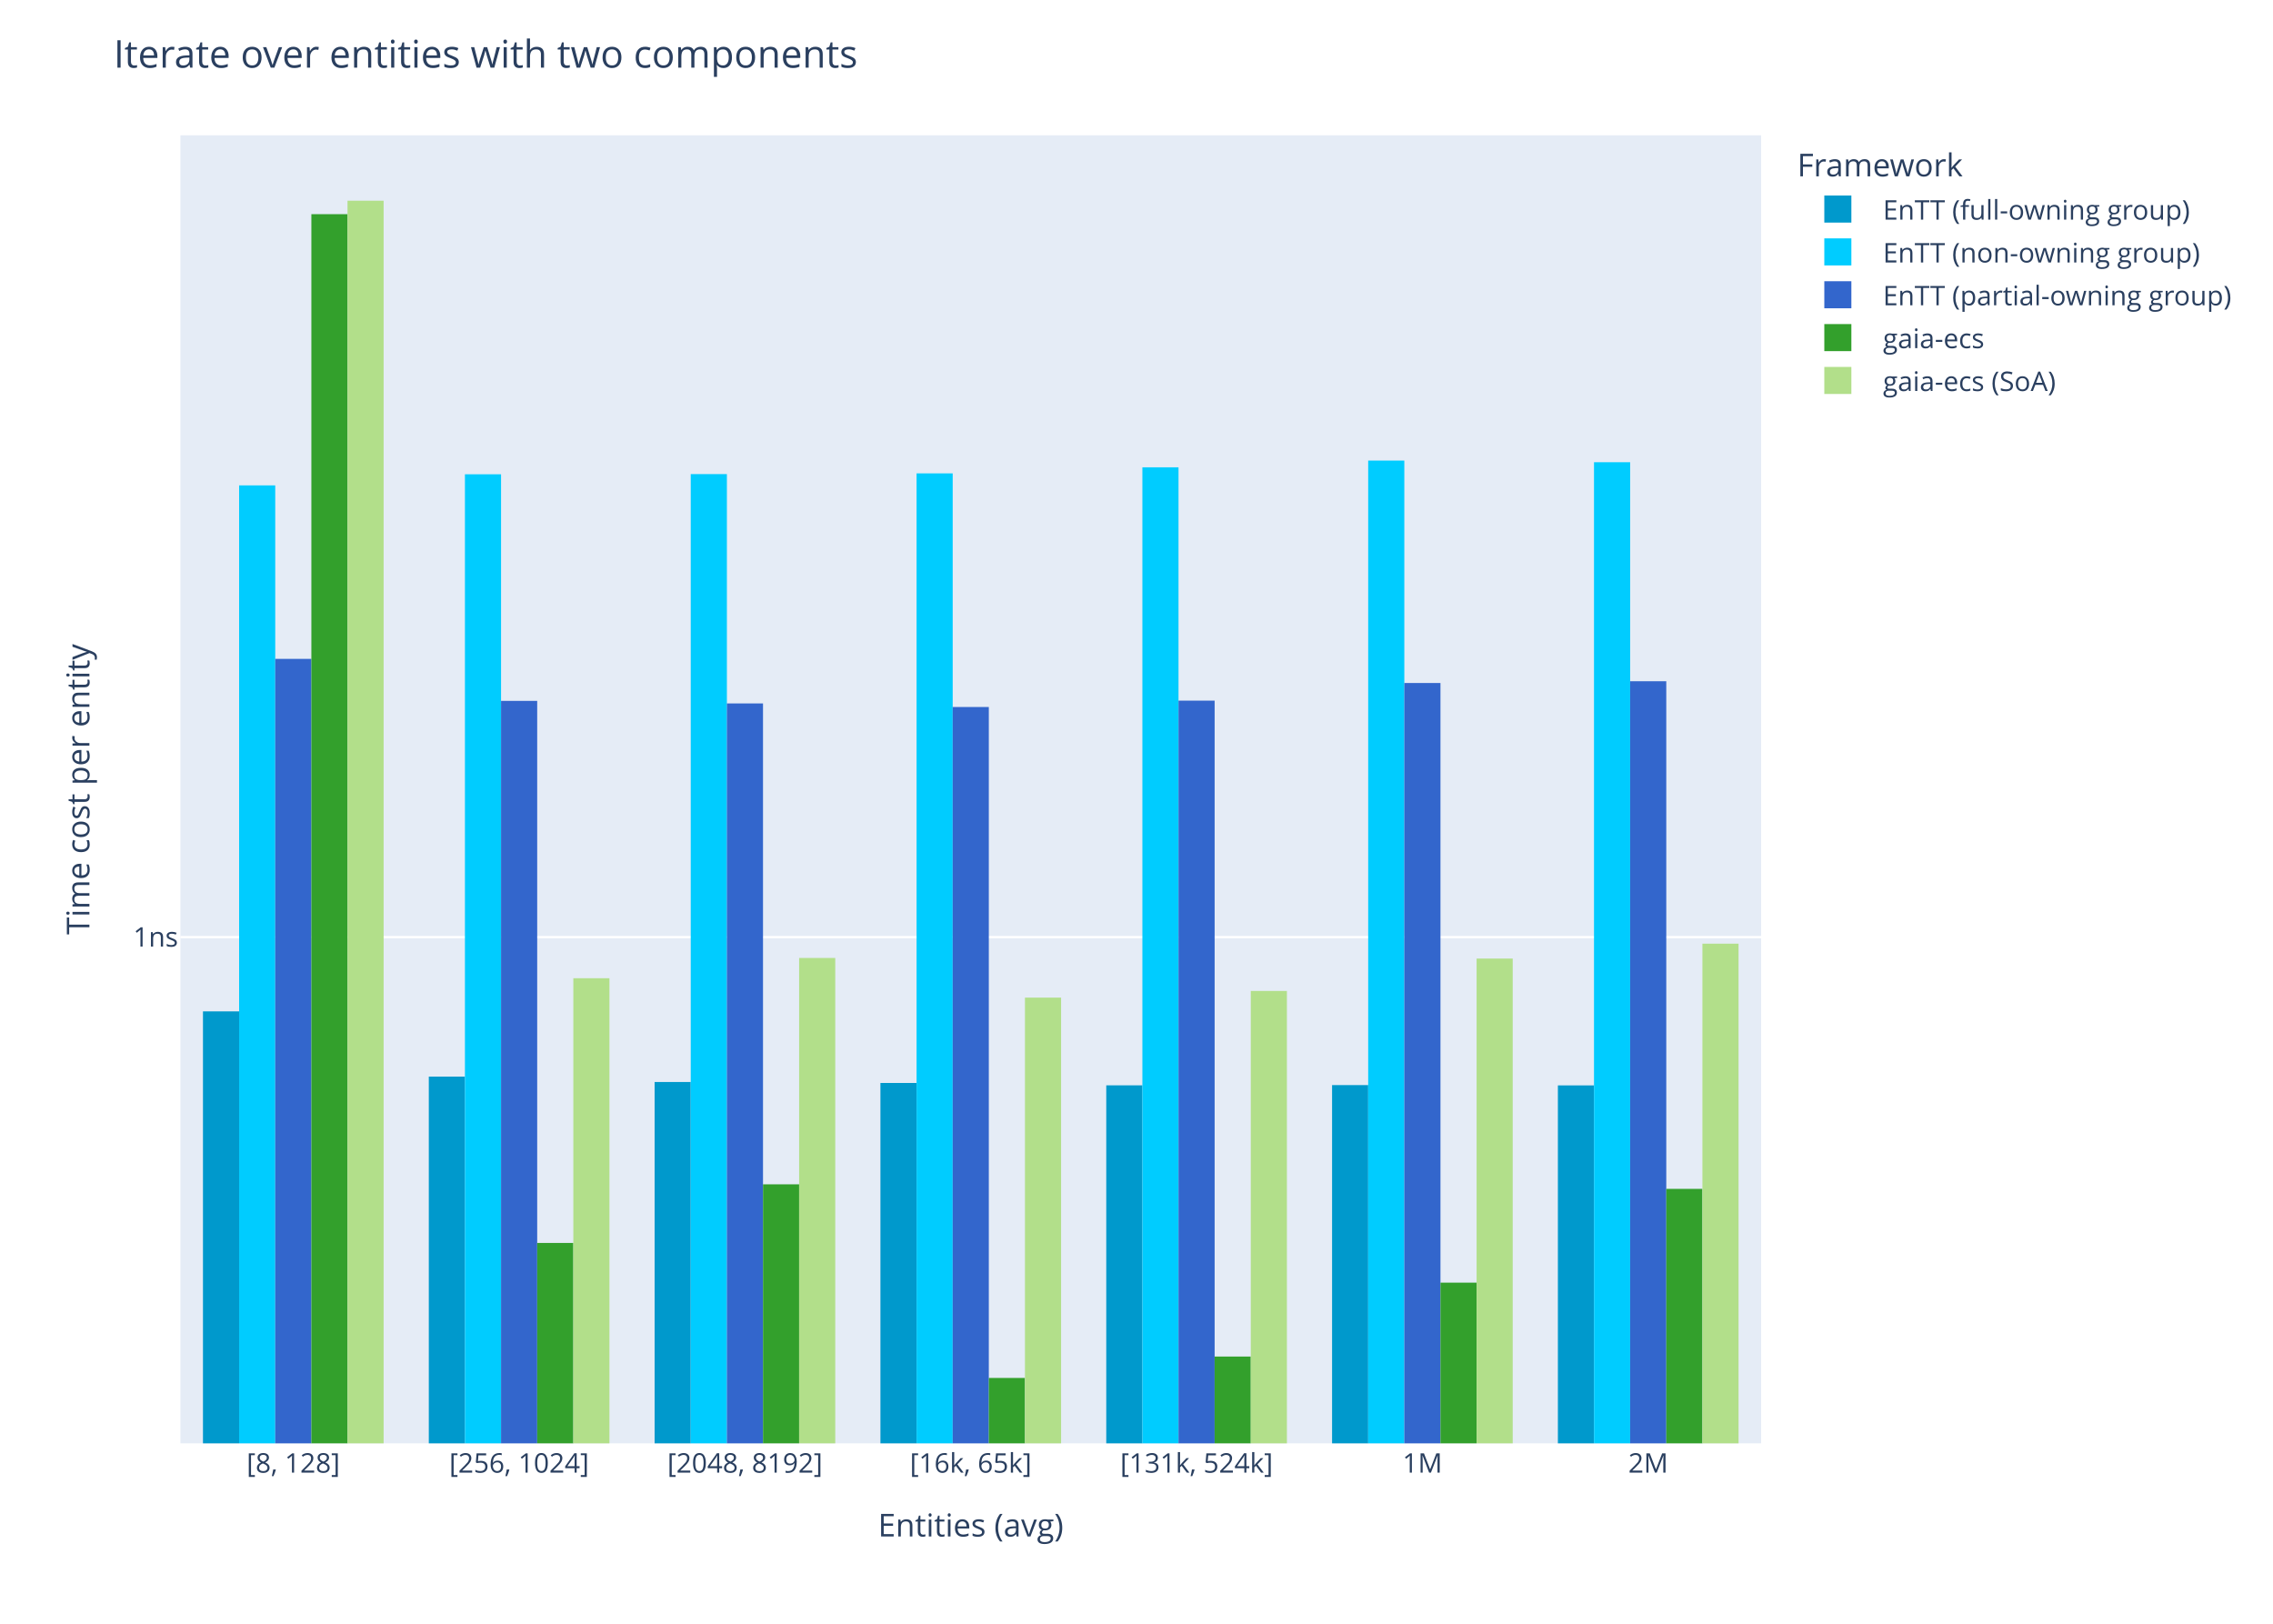
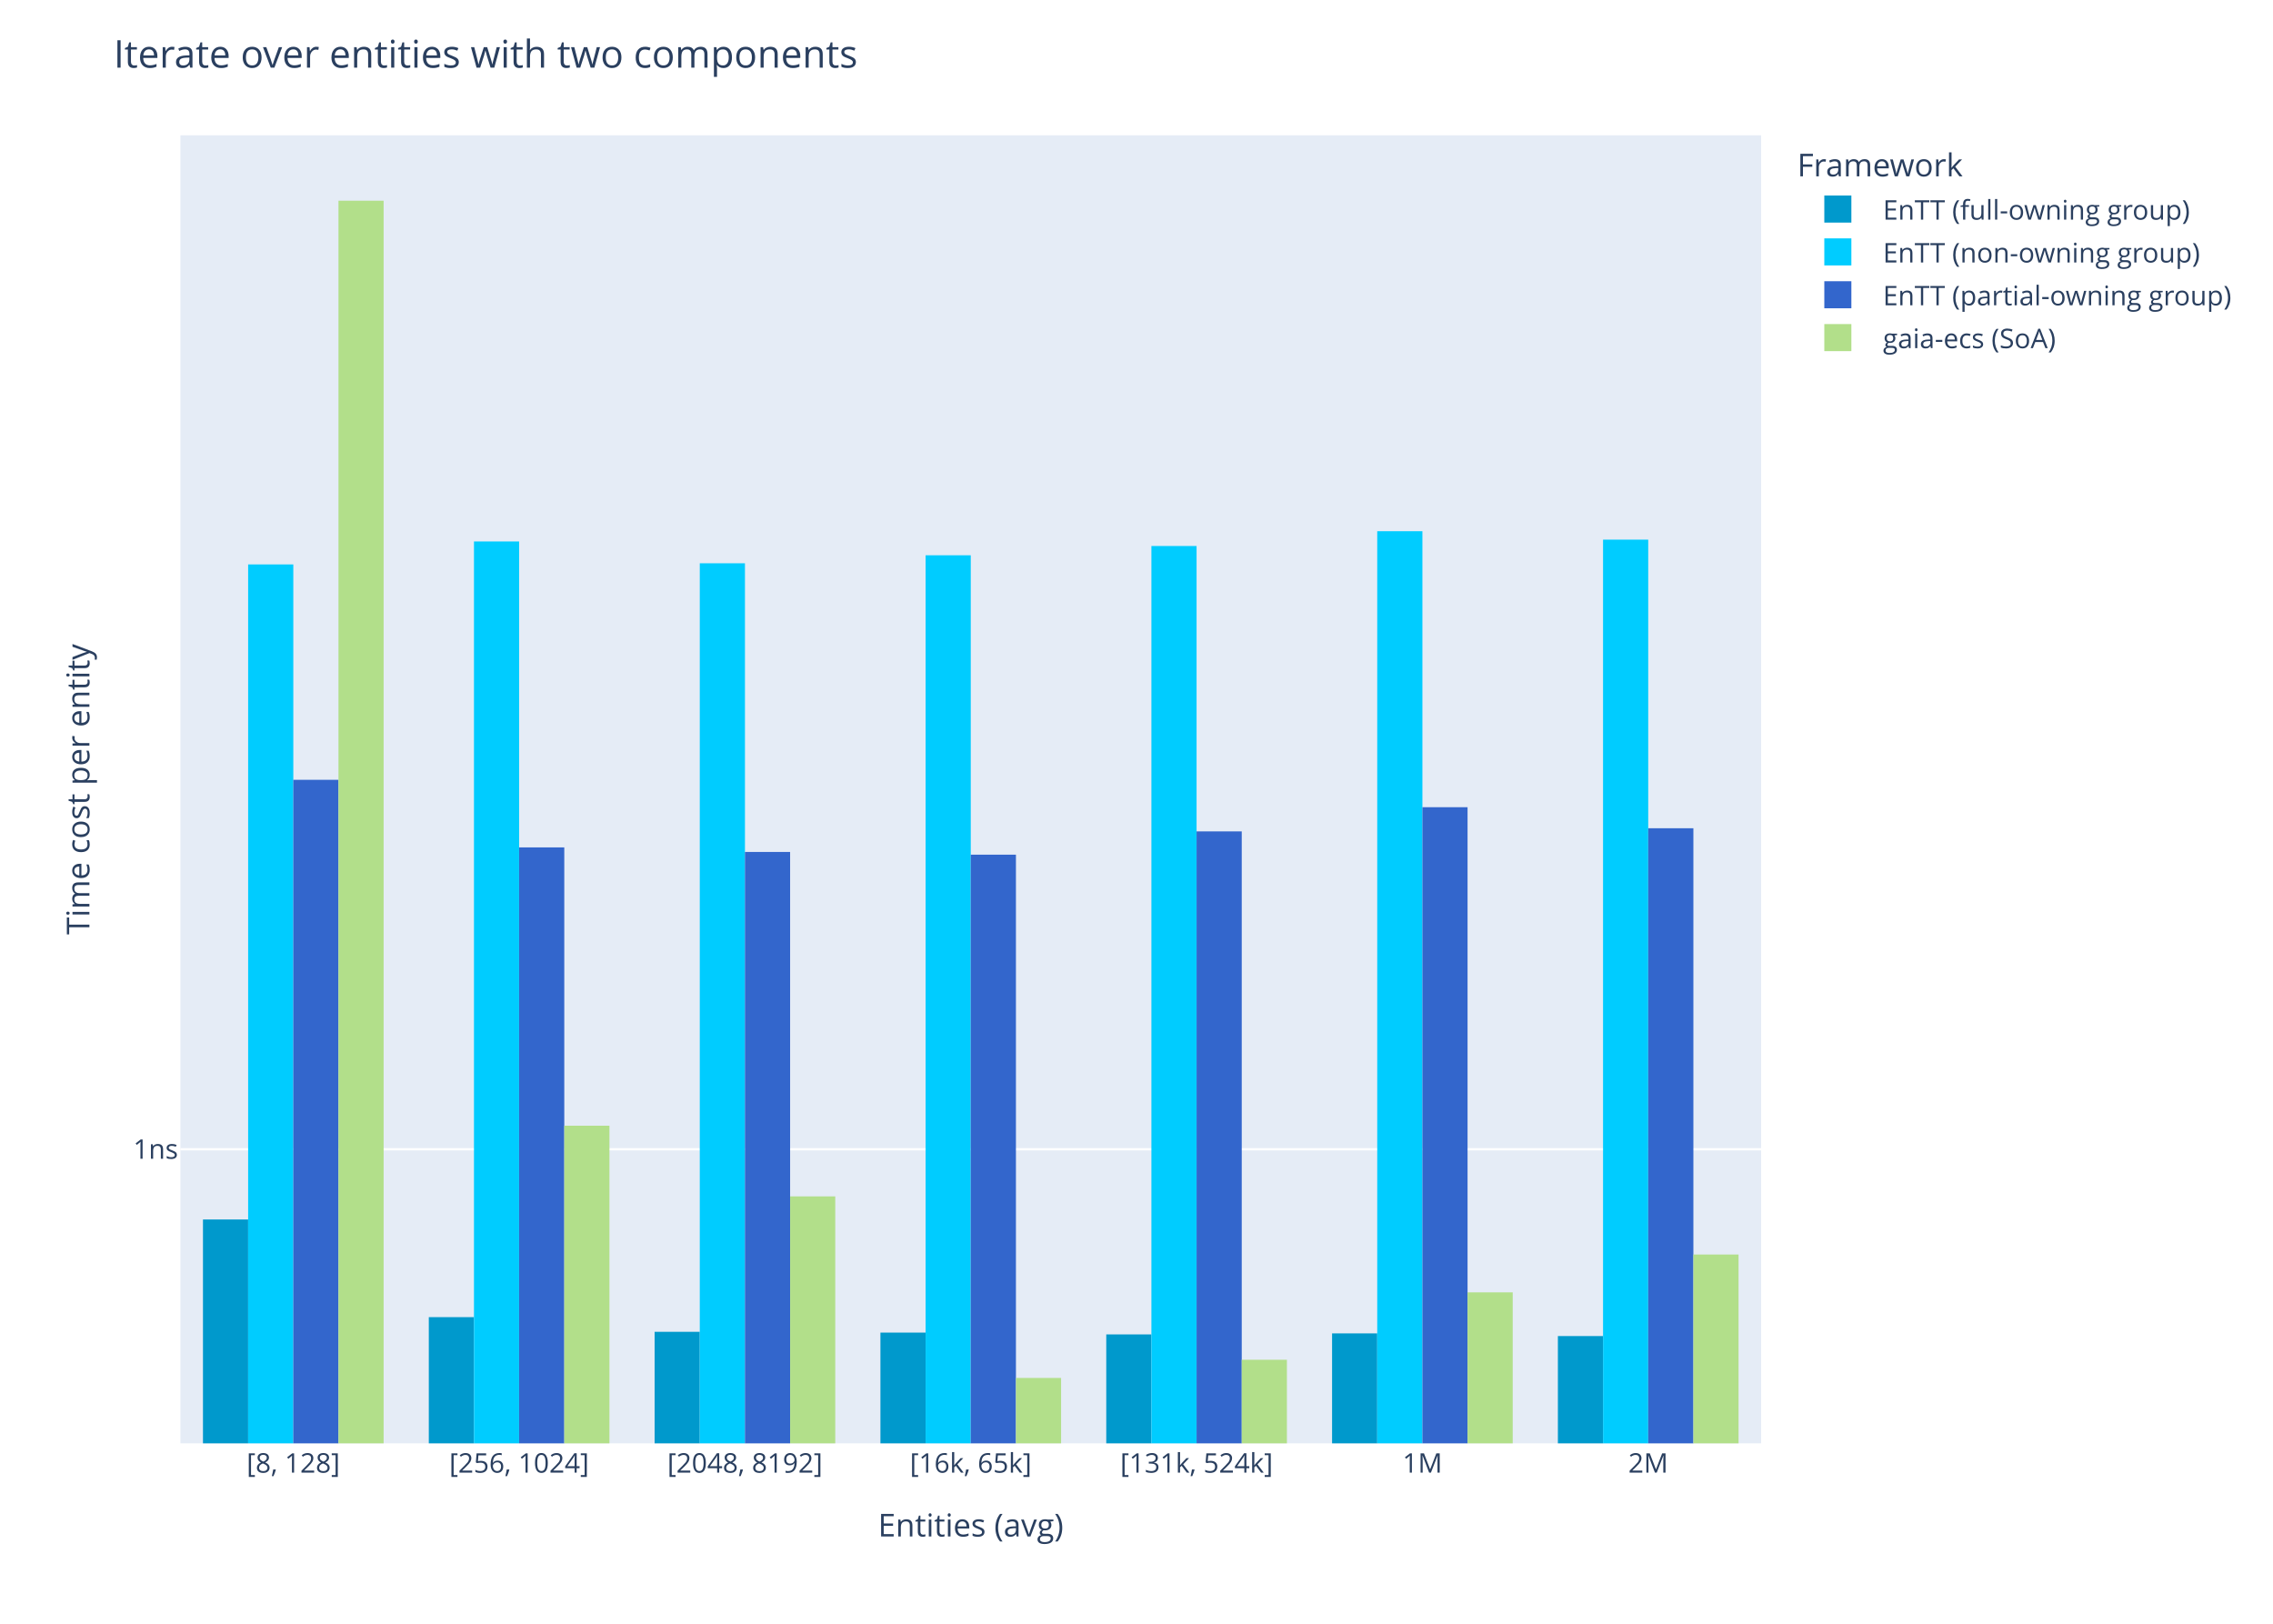
<svg xmlns="http://www.w3.org/2000/svg" class="main-svg" width="1008" height="720" style="" viewBox="0 0 1008 720">
  <rect x="0" y="0" width="1008" height="720" style="fill: rgb(255, 255, 255); fill-opacity: 1;" />
-   <defs id="defs-6f6168">
+   <defs id="defs-b5081a">
    <g class="clips">
-       <clipPath id="clip6f6168xyplot" class="plotclip">
+       <clipPath id="clipb5081axyplot" class="plotclip">
        <rect width="701" height="580" />
      </clipPath>
-       <clipPath class="axesclip" id="clip6f6168x">
+       <clipPath class="axesclip" id="clipb5081ax">
        <rect x="80" y="0" width="701" height="720" />
      </clipPath>
-       <clipPath class="axesclip" id="clip6f6168y">
+       <clipPath class="axesclip" id="clipb5081ay">
        <rect x="0" y="60" width="1008" height="580" />
      </clipPath>
-       <clipPath class="axesclip" id="clip6f6168xy">
+       <clipPath class="axesclip" id="clipb5081axy">
        <rect x="80" y="60" width="701" height="580" />
      </clipPath>
    </g>
    <g class="gradients" />
    <g class="patterns" />
  </defs>
  <g class="bglayer">
    <rect class="bg" x="80" y="60" width="701" height="580" style="fill: rgb(229, 236, 246); fill-opacity: 1; stroke-width: 0;" />
  </g>
  <g class="layer-below">
    <g class="imagelayer" />
    <g class="shapelayer" />
  </g>
  <g class="cartesianlayer">
    <g class="subplot xy">
      <g class="layer-subplot">
        <g class="shapelayer" />
        <g class="imagelayer" />
      </g>
      <g class="minor-gridlayer">
        <g class="x" />
        <g class="y" />
      </g>
      <g class="gridlayer">
        <g class="x" />
        <g class="y">
-           <path class="ygrid crisp" transform="translate(0,415.54)" d="M80,0h701" style="stroke: rgb(255, 255, 255); stroke-opacity: 1; stroke-width: 1px;" />
+           <path class="ygrid crisp" transform="translate(0,509.61)" d="M80,0h701" style="stroke: rgb(255, 255, 255); stroke-opacity: 1; stroke-width: 1px;" />
        </g>
      </g>
      <g class="zerolinelayer" />
      <g class="layer-between">
        <g class="shapelayer" />
        <g class="imagelayer" />
      </g>
      <path class="xlines-below" />
      <path class="ylines-below" />
      <g class="overlines-below" />
      <g class="xaxislayer-below" />
      <g class="yaxislayer-below" />
      <g class="overaxes-below" />
-       <g class="plot" transform="translate(80,60)" clip-path="url(#clip6f6168xyplot)">
-         <g class="barlayer mlayer">
-           <g class="trace bars" style="opacity: 1;">
-             <g class="points">
-               <g class="point">
-                 <path d="M10.01,6090V388.46H26.04V6090Z" style="vector-effect: none; opacity: 1; stroke-width: 0px; fill: rgb(0, 153, 204); fill-opacity: 1;" />
-               </g>
-               <g class="point">
-                 <path d="M110.16,6090V417.4H126.18V6090Z" style="vector-effect: none; opacity: 1; stroke-width: 0px; fill: rgb(0, 153, 204); fill-opacity: 1;" />
-               </g>
-               <g class="point">
-                 <path d="M210.3,6090V419.77H226.32V6090Z" style="vector-effect: none; opacity: 1; stroke-width: 0px; fill: rgb(0, 153, 204); fill-opacity: 1;" />
-               </g>
-               <g class="point">
-                 <path d="M310.44,6090V420.22H326.47V6090Z" style="vector-effect: none; opacity: 1; stroke-width: 0px; fill: rgb(0, 153, 204); fill-opacity: 1;" />
-               </g>
-               <g class="point">
-                 <path d="M410.59,6090V421.25H426.61V6090Z" style="vector-effect: none; opacity: 1; stroke-width: 0px; fill: rgb(0, 153, 204); fill-opacity: 1;" />
-               </g>
-               <g class="point">
-                 <path d="M510.73,6090V421.16H526.75V6090Z" style="vector-effect: none; opacity: 1; stroke-width: 0px; fill: rgb(0, 153, 204); fill-opacity: 1;" />
-               </g>
-               <g class="point">
-                 <path d="M610.87,6090V421.3H626.89V6090Z" style="vector-effect: none; opacity: 1; stroke-width: 0px; fill: rgb(0, 153, 204); fill-opacity: 1;" />
-               </g>
-             </g>
-           </g>
-           <g class="trace bars" style="opacity: 1;">
-             <g class="points">
-               <g class="point">
-                 <path d="M26.04,6090V155.22H42.06V6090Z" style="vector-effect: none; opacity: 1; stroke-width: 0px; fill: rgb(0, 204, 255); fill-opacity: 1;" />
-               </g>
-               <g class="point">
-                 <path d="M126.18,6090V150.3H142.2V6090Z" style="vector-effect: none; opacity: 1; stroke-width: 0px; fill: rgb(0, 204, 255); fill-opacity: 1;" />
-               </g>
-               <g class="point">
-                 <path d="M226.32,6090V150.24H242.35V6090Z" style="vector-effect: none; opacity: 1; stroke-width: 0px; fill: rgb(0, 204, 255); fill-opacity: 1;" />
-               </g>
-               <g class="point">
-                 <path d="M326.47,6090V149.91H342.49V6090Z" style="vector-effect: none; opacity: 1; stroke-width: 0px; fill: rgb(0, 204, 255); fill-opacity: 1;" />
-               </g>
-               <g class="point">
-                 <path d="M426.61,6090V147.21H442.63V6090Z" style="vector-effect: none; opacity: 1; stroke-width: 0px; fill: rgb(0, 204, 255); fill-opacity: 1;" />
-               </g>
-               <g class="point">
-                 <path d="M526.75,6090V144.23H542.77V6090Z" style="vector-effect: none; opacity: 1; stroke-width: 0px; fill: rgb(0, 204, 255); fill-opacity: 1;" />
-               </g>
-               <g class="point">
-                 <path d="M626.89,6090V144.96H642.92V6090Z" style="vector-effect: none; opacity: 1; stroke-width: 0px; fill: rgb(0, 204, 255); fill-opacity: 1;" />
-               </g>
-             </g>
-           </g>
-           <g class="trace bars" style="opacity: 1;">
-             <g class="points">
-               <g class="point">
-                 <path d="M42.06,6090V232.17H58.08V6090Z" style="vector-effect: none; opacity: 1; stroke-width: 0px; fill: rgb(51, 102, 204); fill-opacity: 1;" />
-               </g>
-               <g class="point">
-                 <path d="M142.2,6090V250.79H158.23V6090Z" style="vector-effect: none; opacity: 1; stroke-width: 0px; fill: rgb(51, 102, 204); fill-opacity: 1;" />
-               </g>
-               <g class="point">
-                 <path d="M242.35,6090V251.92H258.37V6090Z" style="vector-effect: none; opacity: 1; stroke-width: 0px; fill: rgb(51, 102, 204); fill-opacity: 1;" />
-               </g>
-               <g class="point">
-                 <path d="M342.49,6090V253.51H358.51V6090Z" style="vector-effect: none; opacity: 1; stroke-width: 0px; fill: rgb(51, 102, 204); fill-opacity: 1;" />
-               </g>
-               <g class="point">
-                 <path d="M442.63,6090V250.67H458.65V6090Z" style="vector-effect: none; opacity: 1; stroke-width: 0px; fill: rgb(51, 102, 204); fill-opacity: 1;" />
-               </g>
-               <g class="point">
-                 <path d="M542.77,6090V242.86H558.8V6090Z" style="vector-effect: none; opacity: 1; stroke-width: 0px; fill: rgb(51, 102, 204); fill-opacity: 1;" />
-               </g>
-               <g class="point">
-                 <path d="M642.92,6090V242.09H658.94V6090Z" style="vector-effect: none; opacity: 1; stroke-width: 0px; fill: rgb(51, 102, 204); fill-opacity: 1;" />
-               </g>
-             </g>
-           </g>
-           <g class="trace bars" style="opacity: 1;">
-             <g class="points">
-               <g class="point">
-                 <path d="M58.08,6090V34.97H74.11V6090Z" style="vector-effect: none; opacity: 1; stroke-width: 0px; fill: rgb(51, 160, 44); fill-opacity: 1;" />
-               </g>
-               <g class="point">
-                 <path d="M158.23,6090V491.16H174.25V6090Z" style="vector-effect: none; opacity: 1; stroke-width: 0px; fill: rgb(51, 160, 44); fill-opacity: 1;" />
-               </g>
-               <g class="point">
-                 <path d="M258.37,6090V465.16H274.39V6090Z" style="vector-effect: none; opacity: 1; stroke-width: 0px; fill: rgb(51, 160, 44); fill-opacity: 1;" />
-               </g>
-               <g class="point">
-                 <path d="M358.51,6090V551H374.53V6090Z" style="vector-effect: none; opacity: 1; stroke-width: 0px; fill: rgb(51, 160, 44); fill-opacity: 1;" />
-               </g>
-               <g class="point">
-                 <path d="M458.65,6090V541.53H474.68V6090Z" style="vector-effect: none; opacity: 1; stroke-width: 0px; fill: rgb(51, 160, 44); fill-opacity: 1;" />
-               </g>
-               <g class="point">
-                 <path d="M558.8,6090V508.76H574.82V6090Z" style="vector-effect: none; opacity: 1; stroke-width: 0px; fill: rgb(51, 160, 44); fill-opacity: 1;" />
-               </g>
-               <g class="point">
-                 <path d="M658.94,6090V467.17H674.96V6090Z" style="vector-effect: none; opacity: 1; stroke-width: 0px; fill: rgb(51, 160, 44); fill-opacity: 1;" />
-               </g>
-             </g>
-           </g>
-           <g class="trace bars" style="opacity: 1;">
-             <g class="points">
-               <g class="point">
-                 <path d="M74.11,6090V29H90.13V6090Z" style="vector-effect: none; opacity: 1; stroke-width: 0px; fill: rgb(178, 223, 138); fill-opacity: 1;" />
-               </g>
-               <g class="point">
-                 <path d="M174.25,6090V373.77H190.27V6090Z" style="vector-effect: none; opacity: 1; stroke-width: 0px; fill: rgb(178, 223, 138); fill-opacity: 1;" />
-               </g>
-               <g class="point">
-                 <path d="M274.39,6090V364.78H290.41V6090Z" style="vector-effect: none; opacity: 1; stroke-width: 0px; fill: rgb(178, 223, 138); fill-opacity: 1;" />
-               </g>
-               <g class="point">
-                 <path d="M374.53,6090V382.37H390.56V6090Z" style="vector-effect: none; opacity: 1; stroke-width: 0px; fill: rgb(178, 223, 138); fill-opacity: 1;" />
-               </g>
-               <g class="point">
-                 <path d="M474.68,6090V379.41H490.7V6090Z" style="vector-effect: none; opacity: 1; stroke-width: 0px; fill: rgb(178, 223, 138); fill-opacity: 1;" />
-               </g>
-               <g class="point">
-                 <path d="M574.82,6090V365.05H590.84V6090Z" style="vector-effect: none; opacity: 1; stroke-width: 0px; fill: rgb(178, 223, 138); fill-opacity: 1;" />
-               </g>
-               <g class="point">
-                 <path d="M674.96,6090V358.45H690.99V6090Z" style="vector-effect: none; opacity: 1; stroke-width: 0px; fill: rgb(178, 223, 138); fill-opacity: 1;" />
-               </g>
-             </g>
-           </g>
-         </g>
-       </g>
-       <g class="overplot" />
+       <g class="overplot">
+         <g class="xy" transform="translate(80,60)" clip-path="url(#clipb5081axyplot)">
+           <g class="barlayer mlayer">
+             <g class="trace bars" style="opacity: 1;">
+               <g class="points">
+                 <g class="point">
+                   <path d="M10.01,6090V480.74H30.04V6090Z" style="vector-effect: none; opacity: 1; stroke-width: 0px; fill: rgb(0, 153, 204); fill-opacity: 1;" />
+                 </g>
+                 <g class="point">
+                   <path d="M110.16,6090V524.04H130.19V6090Z" style="vector-effect: none; opacity: 1; stroke-width: 0px; fill: rgb(0, 153, 204); fill-opacity: 1;" />
+                 </g>
+                 <g class="point">
+                   <path d="M210.3,6090V530.55H230.33V6090Z" style="vector-effect: none; opacity: 1; stroke-width: 0px; fill: rgb(0, 153, 204); fill-opacity: 1;" />
+                 </g>
+                 <g class="point">
+                   <path d="M310.44,6090V530.89H330.47V6090Z" style="vector-effect: none; opacity: 1; stroke-width: 0px; fill: rgb(0, 153, 204); fill-opacity: 1;" />
+                 </g>
+                 <g class="point">
+                   <path d="M410.59,6090V531.7H430.61V6090Z" style="vector-effect: none; opacity: 1; stroke-width: 0px; fill: rgb(0, 153, 204); fill-opacity: 1;" />
+                 </g>
+                 <g class="point">
+                   <path d="M510.73,6090V531.25H530.76V6090Z" style="vector-effect: none; opacity: 1; stroke-width: 0px; fill: rgb(0, 153, 204); fill-opacity: 1;" />
+                 </g>
+                 <g class="point">
+                   <path d="M610.87,6090V532.44H630.9V6090Z" style="vector-effect: none; opacity: 1; stroke-width: 0px; fill: rgb(0, 153, 204); fill-opacity: 1;" />
+                 </g>
+               </g>
+             </g>
+             <g class="trace bars" style="opacity: 1;">
+               <g class="points">
+                 <g class="point">
+                   <path d="M30.04,6090V190.28H50.07V6090Z" style="vector-effect: none; opacity: 1; stroke-width: 0px; fill: rgb(0, 204, 255); fill-opacity: 1;" />
+                 </g>
+                 <g class="point">
+                   <path d="M130.19,6090V180.09H150.21V6090Z" style="vector-effect: none; opacity: 1; stroke-width: 0px; fill: rgb(0, 204, 255); fill-opacity: 1;" />
+                 </g>
+                 <g class="point">
+                   <path d="M230.33,6090V189.78H250.36V6090Z" style="vector-effect: none; opacity: 1; stroke-width: 0px; fill: rgb(0, 204, 255); fill-opacity: 1;" />
+                 </g>
+                 <g class="point">
+                   <path d="M330.47,6090V186.23H350.5V6090Z" style="vector-effect: none; opacity: 1; stroke-width: 0px; fill: rgb(0, 204, 255); fill-opacity: 1;" />
+                 </g>
+                 <g class="point">
+                   <path d="M430.61,6090V182.11H450.64V6090Z" style="vector-effect: none; opacity: 1; stroke-width: 0px; fill: rgb(0, 204, 255); fill-opacity: 1;" />
+                 </g>
+                 <g class="point">
+                   <path d="M530.76,6090V175.55H550.79V6090Z" style="vector-effect: none; opacity: 1; stroke-width: 0px; fill: rgb(0, 204, 255); fill-opacity: 1;" />
+                 </g>
+                 <g class="point">
+                   <path d="M630.9,6090V179.29H650.93V6090Z" style="vector-effect: none; opacity: 1; stroke-width: 0px; fill: rgb(0, 204, 255); fill-opacity: 1;" />
+                 </g>
+               </g>
+             </g>
+             <g class="trace bars" style="opacity: 1;">
+               <g class="points">
+                 <g class="point">
+                   <path d="M50.07,6090V285.79H70.1V6090Z" style="vector-effect: none; opacity: 1; stroke-width: 0px; fill: rgb(51, 102, 204); fill-opacity: 1;" />
+                 </g>
+                 <g class="point">
+                   <path d="M150.21,6090V315.75H170.24V6090Z" style="vector-effect: none; opacity: 1; stroke-width: 0px; fill: rgb(51, 102, 204); fill-opacity: 1;" />
+                 </g>
+                 <g class="point">
+                   <path d="M250.36,6090V317.76H270.39V6090Z" style="vector-effect: none; opacity: 1; stroke-width: 0px; fill: rgb(51, 102, 204); fill-opacity: 1;" />
+                 </g>
+                 <g class="point">
+                   <path d="M350.5,6090V318.98H370.53V6090Z" style="vector-effect: none; opacity: 1; stroke-width: 0px; fill: rgb(51, 102, 204); fill-opacity: 1;" />
+                 </g>
+                 <g class="point">
+                   <path d="M450.64,6090V308.66H470.67V6090Z" style="vector-effect: none; opacity: 1; stroke-width: 0px; fill: rgb(51, 102, 204); fill-opacity: 1;" />
+                 </g>
+                 <g class="point">
+                   <path d="M550.79,6090V297.94H570.81V6090Z" style="vector-effect: none; opacity: 1; stroke-width: 0px; fill: rgb(51, 102, 204); fill-opacity: 1;" />
+                 </g>
+                 <g class="point">
+                   <path d="M650.93,6090V307.26H670.96V6090Z" style="vector-effect: none; opacity: 1; stroke-width: 0px; fill: rgb(51, 102, 204); fill-opacity: 1;" />
+                 </g>
+               </g>
+             </g>
+             <g class="trace bars" style="opacity: 1;">
+               <g class="points">
+                 <g class="point">
+                   <path d="M70.1,6090V29H90.13V6090Z" style="vector-effect: none; opacity: 1; stroke-width: 0px; fill: rgb(178, 223, 138); fill-opacity: 1;" />
+                 </g>
+                 <g class="point">
+                   <path d="M170.24,6090V439.15H190.27V6090Z" style="vector-effect: none; opacity: 1; stroke-width: 0px; fill: rgb(178, 223, 138); fill-opacity: 1;" />
+                 </g>
+                 <g class="point">
+                   <path d="M270.39,6090V470.5H290.41V6090Z" style="vector-effect: none; opacity: 1; stroke-width: 0px; fill: rgb(178, 223, 138); fill-opacity: 1;" />
+                 </g>
+                 <g class="point">
+                   <path d="M370.53,6090V551H390.56V6090Z" style="vector-effect: none; opacity: 1; stroke-width: 0px; fill: rgb(178, 223, 138); fill-opacity: 1;" />
+                 </g>
+                 <g class="point">
+                   <path d="M470.67,6090V542.94H490.7V6090Z" style="vector-effect: none; opacity: 1; stroke-width: 0px; fill: rgb(178, 223, 138); fill-opacity: 1;" />
+                 </g>
+                 <g class="point">
+                   <path d="M570.81,6090V513.06H590.84V6090Z" style="vector-effect: none; opacity: 1; stroke-width: 0px; fill: rgb(178, 223, 138); fill-opacity: 1;" />
+                 </g>
+                 <g class="point">
+                   <path d="M670.96,6090V496.29H690.99V6090Z" style="vector-effect: none; opacity: 1; stroke-width: 0px; fill: rgb(178, 223, 138); fill-opacity: 1;" />
+                 </g>
+               </g>
+             </g>
+           </g>
+         </g>
+       </g>
      <path class="xlines-above crisp" d="M0,0" style="fill: none;" />
      <path class="ylines-above crisp" d="M0,0" style="fill: none;" />
      <g class="overlines-above" />
      <g class="xaxislayer-above">
        <g class="xtick">
          <text text-anchor="middle" x="0" y="653" transform="translate(130.07,0)" style="font-family: 'Open Sans', verdana, arial, sans-serif; font-size: 12px; fill: rgb(42, 63, 95); fill-opacity: 1; white-space: pre; opacity: 1;">[8, 128]</text>
        </g>
        <g class="xtick">
          <text text-anchor="middle" x="0" y="653" transform="translate(230.21,0)" style="font-family: 'Open Sans', verdana, arial, sans-serif; font-size: 12px; fill: rgb(42, 63, 95); fill-opacity: 1; white-space: pre; opacity: 1;">[256, 1024]</text>
        </g>
        <g class="xtick">
          <text text-anchor="middle" x="0" y="653" transform="translate(330.36,0)" style="font-family: 'Open Sans', verdana, arial, sans-serif; font-size: 12px; fill: rgb(42, 63, 95); fill-opacity: 1; white-space: pre; opacity: 1;">[2048, 8192]</text>
        </g>
        <g class="xtick">
          <text text-anchor="middle" x="0" y="653" transform="translate(430.5,0)" style="font-family: 'Open Sans', verdana, arial, sans-serif; font-size: 12px; fill: rgb(42, 63, 95); fill-opacity: 1; white-space: pre; opacity: 1;">[16k, 65k]</text>
        </g>
        <g class="xtick">
          <text text-anchor="middle" x="0" y="653" transform="translate(530.64,0)" style="font-family: 'Open Sans', verdana, arial, sans-serif; font-size: 12px; fill: rgb(42, 63, 95); fill-opacity: 1; white-space: pre; opacity: 1;">[131k, 524k]</text>
        </g>
        <g class="xtick">
          <text text-anchor="middle" x="0" y="653" transform="translate(630.79,0)" style="font-family: 'Open Sans', verdana, arial, sans-serif; font-size: 12px; fill: rgb(42, 63, 95); fill-opacity: 1; white-space: pre; opacity: 1;">1M</text>
        </g>
        <g class="xtick">
          <text text-anchor="middle" x="0" y="653" transform="translate(730.93,0)" style="font-family: 'Open Sans', verdana, arial, sans-serif; font-size: 12px; fill: rgb(42, 63, 95); fill-opacity: 1; white-space: pre; opacity: 1;">2M</text>
        </g>
      </g>
      <g class="yaxislayer-above">
        <g class="ytick">
-           <text text-anchor="end" x="79" y="4.2" transform="translate(0,415.54)" style="font-family: 'Open Sans', verdana, arial, sans-serif; font-size: 12px; fill: rgb(42, 63, 95); fill-opacity: 1; white-space: pre; opacity: 1;">1ns</text>
+           <text text-anchor="end" x="79" y="4.2" transform="translate(0,509.61)" style="font-family: 'Open Sans', verdana, arial, sans-serif; font-size: 12px; fill: rgb(42, 63, 95); fill-opacity: 1; white-space: pre; opacity: 1;">1ns</text>
        </g>
      </g>
      <g class="overaxes-above" />
    </g>
  </g>
  <g class="polarlayer" />
  <g class="smithlayer" />
  <g class="ternarylayer" />
  <g class="geolayer" />
  <g class="funnelarealayer" />
  <g class="pielayer" />
  <g class="iciclelayer" />
  <g class="treemaplayer" />
  <g class="sunburstlayer" />
  <g class="glimages" />
-   <defs id="topdefs-6f6168">
+   <defs id="topdefs-b5081a">
    <g class="clips" />
-     <clipPath id="legend6f6168">
-       <rect width="201" height="124" x="0" y="0" />
+     <clipPath id="legendb5081a">
+       <rect width="201" height="105" x="0" y="0" />
    </clipPath>
  </defs>
  <g class="layer-above">
    <g class="imagelayer" />
    <g class="shapelayer" />
  </g>
  <g class="infolayer">
    <g class="legend" pointer-events="all" transform="translate(795.02,60)">
-       <rect class="bg" shape-rendering="crispEdges" width="201" height="124" x="0" y="0" style="stroke: rgb(68, 68, 68); stroke-opacity: 1; fill: rgb(255, 255, 255); fill-opacity: 1; stroke-width: 0px;" />
-       <g class="scrollbox" transform="" clip-path="url(#legend6f6168)">
+       <rect class="bg" shape-rendering="crispEdges" width="201" height="105" x="0" y="0" style="stroke: rgb(68, 68, 68); stroke-opacity: 1; fill: rgb(255, 255, 255); fill-opacity: 1; stroke-width: 0px;" />
+       <g class="scrollbox" transform="" clip-path="url(#legendb5081a)">
        <text class="legendtitletext" text-anchor="start" x="2" y="18.2" style="font-family: 'Open Sans', verdana, arial, sans-serif; font-size: 14px; fill: rgb(42, 63, 95); fill-opacity: 1; white-space: pre;">Framework</text>
        <g class="groups" transform="">
          <g class="traces" transform="translate(0,32.7)" style="opacity: 1;">
            <text class="legendtext" text-anchor="start" x="40" y="4.68" style="font-family: 'Open Sans', verdana, arial, sans-serif; font-size: 12px; fill: rgb(42, 63, 95); fill-opacity: 1; white-space: pre;">EnTT (full-owning group)</text>
            <g class="layers" style="opacity: 1;">
              <g class="legendfill" />
              <g class="legendlines" />
              <g class="legendsymbols">
                <g class="legendpoints">
                  <path class="legendundefined" d="M6,6H-6V-6H6Z" transform="translate(20,0)" style="stroke-width: 0px; fill: rgb(0, 153, 204); fill-opacity: 1;" />
                </g>
              </g>
            </g>
            <rect class="legendtoggle" x="0" y="-9.5" width="195.234" height="19" style="fill: rgb(0, 0, 0); fill-opacity: 0;" />
          </g>
        </g>
        <g class="groups" transform="">
          <g class="traces" transform="translate(0,51.7)" style="opacity: 1;">
            <text class="legendtext" text-anchor="start" x="40" y="4.68" style="font-family: 'Open Sans', verdana, arial, sans-serif; font-size: 12px; fill: rgb(42, 63, 95); fill-opacity: 1; white-space: pre;">EnTT (non-owning group)</text>
            <g class="layers" style="opacity: 1;">
              <g class="legendfill" />
              <g class="legendlines" />
              <g class="legendsymbols">
                <g class="legendpoints">
                  <path class="legendundefined" d="M6,6H-6V-6H6Z" transform="translate(20,0)" style="stroke-width: 0px; fill: rgb(0, 204, 255); fill-opacity: 1;" />
                </g>
              </g>
            </g>
            <rect class="legendtoggle" x="0" y="-9.5" width="195.234" height="19" style="fill: rgb(0, 0, 0); fill-opacity: 0;" />
          </g>
        </g>
        <g class="groups" transform="">
          <g class="traces" transform="translate(0,70.7)" style="opacity: 1;">
            <text class="legendtext" text-anchor="start" x="40" y="4.68" style="font-family: 'Open Sans', verdana, arial, sans-serif; font-size: 12px; fill: rgb(42, 63, 95); fill-opacity: 1; white-space: pre;">EnTT (partial-owning group)</text>
            <g class="layers" style="opacity: 1;">
              <g class="legendfill" />
              <g class="legendlines" />
              <g class="legendsymbols">
                <g class="legendpoints">
                  <path class="legendundefined" d="M6,6H-6V-6H6Z" transform="translate(20,0)" style="stroke-width: 0px; fill: rgb(51, 102, 204); fill-opacity: 1;" />
                </g>
              </g>
            </g>
            <rect class="legendtoggle" x="0" y="-9.5" width="195.234" height="19" style="fill: rgb(0, 0, 0); fill-opacity: 0;" />
          </g>
        </g>
        <g class="groups" transform="">
          <g class="traces" transform="translate(0,89.7)" style="opacity: 1;">
-             <text class="legendtext" text-anchor="start" x="40" y="4.68" style="font-family: 'Open Sans', verdana, arial, sans-serif; font-size: 12px; fill: rgb(42, 63, 95); fill-opacity: 1; white-space: pre;">gaia-ecs</text>
-             <g class="layers" style="opacity: 1;">
-               <g class="legendfill" />
-               <g class="legendlines" />
-               <g class="legendsymbols">
-                 <g class="legendpoints">
-                   <path class="legendundefined" d="M6,6H-6V-6H6Z" transform="translate(20,0)" style="stroke-width: 0px; fill: rgb(51, 160, 44); fill-opacity: 1;" />
-                 </g>
-               </g>
-             </g>
-             <rect class="legendtoggle" x="0" y="-9.5" width="195.234" height="19" style="fill: rgb(0, 0, 0); fill-opacity: 0;" />
-           </g>
-         </g>
-         <g class="groups" transform="">
-           <g class="traces" transform="translate(0,108.7)" style="opacity: 1;">
            <text class="legendtext" text-anchor="start" x="40" y="4.68" style="font-family: 'Open Sans', verdana, arial, sans-serif; font-size: 12px; fill: rgb(42, 63, 95); fill-opacity: 1; white-space: pre;">gaia-ecs (SoA)</text>
            <g class="layers" style="opacity: 1;">
              <g class="legendfill" />
              <g class="legendlines" />
              <g class="legendsymbols">
                <g class="legendpoints">
                  <path class="legendundefined" d="M6,6H-6V-6H6Z" transform="translate(20,0)" style="stroke-width: 0px; fill: rgb(178, 223, 138); fill-opacity: 1;" />
                </g>
              </g>
            </g>
            <rect class="legendtoggle" x="0" y="-9.5" width="195.234" height="19" style="fill: rgb(0, 0, 0); fill-opacity: 0;" />
          </g>
        </g>
      </g>
      <rect class="scrollbar" rx="20" ry="3" width="0" height="0" x="0" y="0" style="fill: rgb(128, 139, 164); fill-opacity: 1;" />
    </g>
    <g class="g-gtitle">
-       <text class="gtitle" x="50.4" y="30" text-anchor="start" dy="0em" style="font-family: 'Open Sans', verdana, arial, sans-serif; font-size: 17px; fill: rgb(42, 63, 95); opacity: 1; white-space: pre;">Iterate over entities with two components</text>
+       <text class="gtitle" x="50.4" y="30" text-anchor="start" dy="0em" style="opacity: 1; font-family: 'Open Sans', verdana, arial, sans-serif; font-size: 17px; fill: rgb(42, 63, 95); fill-opacity: 1; white-space: pre;">Iterate over entities with two components</text>
    </g>
    <g class="g-xtitle">
-       <text class="xtitle" x="430.5" y="681.3" text-anchor="middle" style="font-family: 'Open Sans', verdana, arial, sans-serif; font-size: 14px; fill: rgb(42, 63, 95); opacity: 1; white-space: pre;">Entities (avg)</text>
+       <text class="xtitle" x="430.5" y="681.3" text-anchor="middle" style="opacity: 1; font-family: 'Open Sans', verdana, arial, sans-serif; font-size: 14px; fill: rgb(42, 63, 95); fill-opacity: 1; white-space: pre;">Entities (avg)</text>
    </g>
    <g class="g-ytitle">
-       <text class="ytitle" transform="rotate(-90,39.64688,350)" x="39.647" y="350" text-anchor="middle" style="font-family: 'Open Sans', verdana, arial, sans-serif; font-size: 14px; fill: rgb(42, 63, 95); opacity: 1; white-space: pre;">Time cost per entity</text>
+       <text class="ytitle" transform="rotate(-90,39.64688,350)" x="39.647" y="350" text-anchor="middle" style="opacity: 1; font-family: 'Open Sans', verdana, arial, sans-serif; font-size: 14px; fill: rgb(42, 63, 95); fill-opacity: 1; white-space: pre;">Time cost per entity</text>
    </g>
  </g>
</svg>
